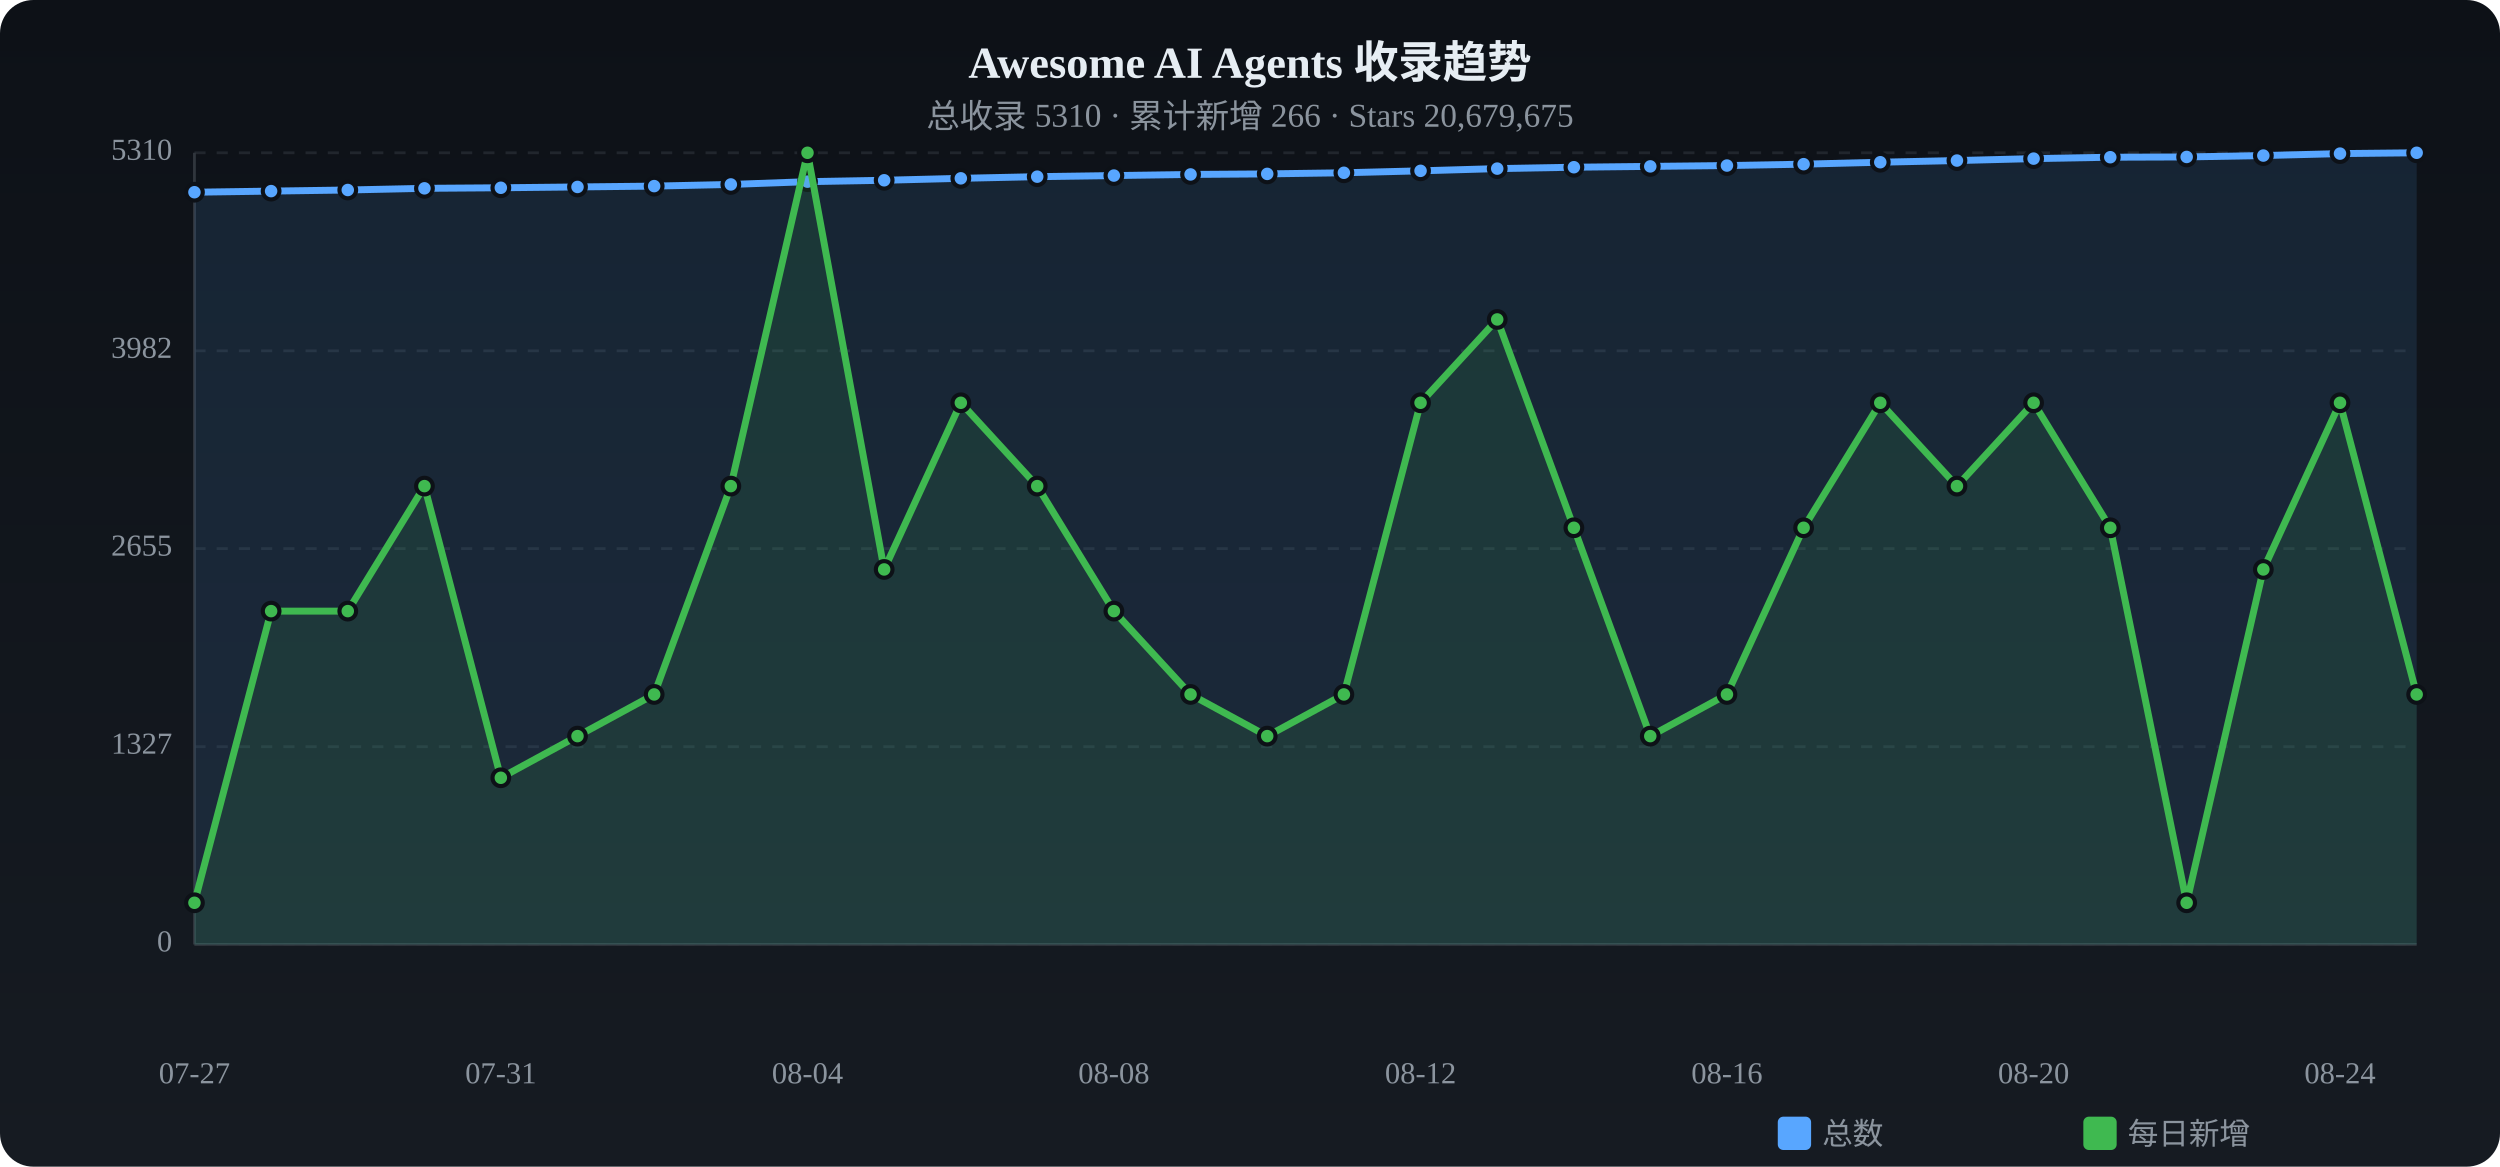
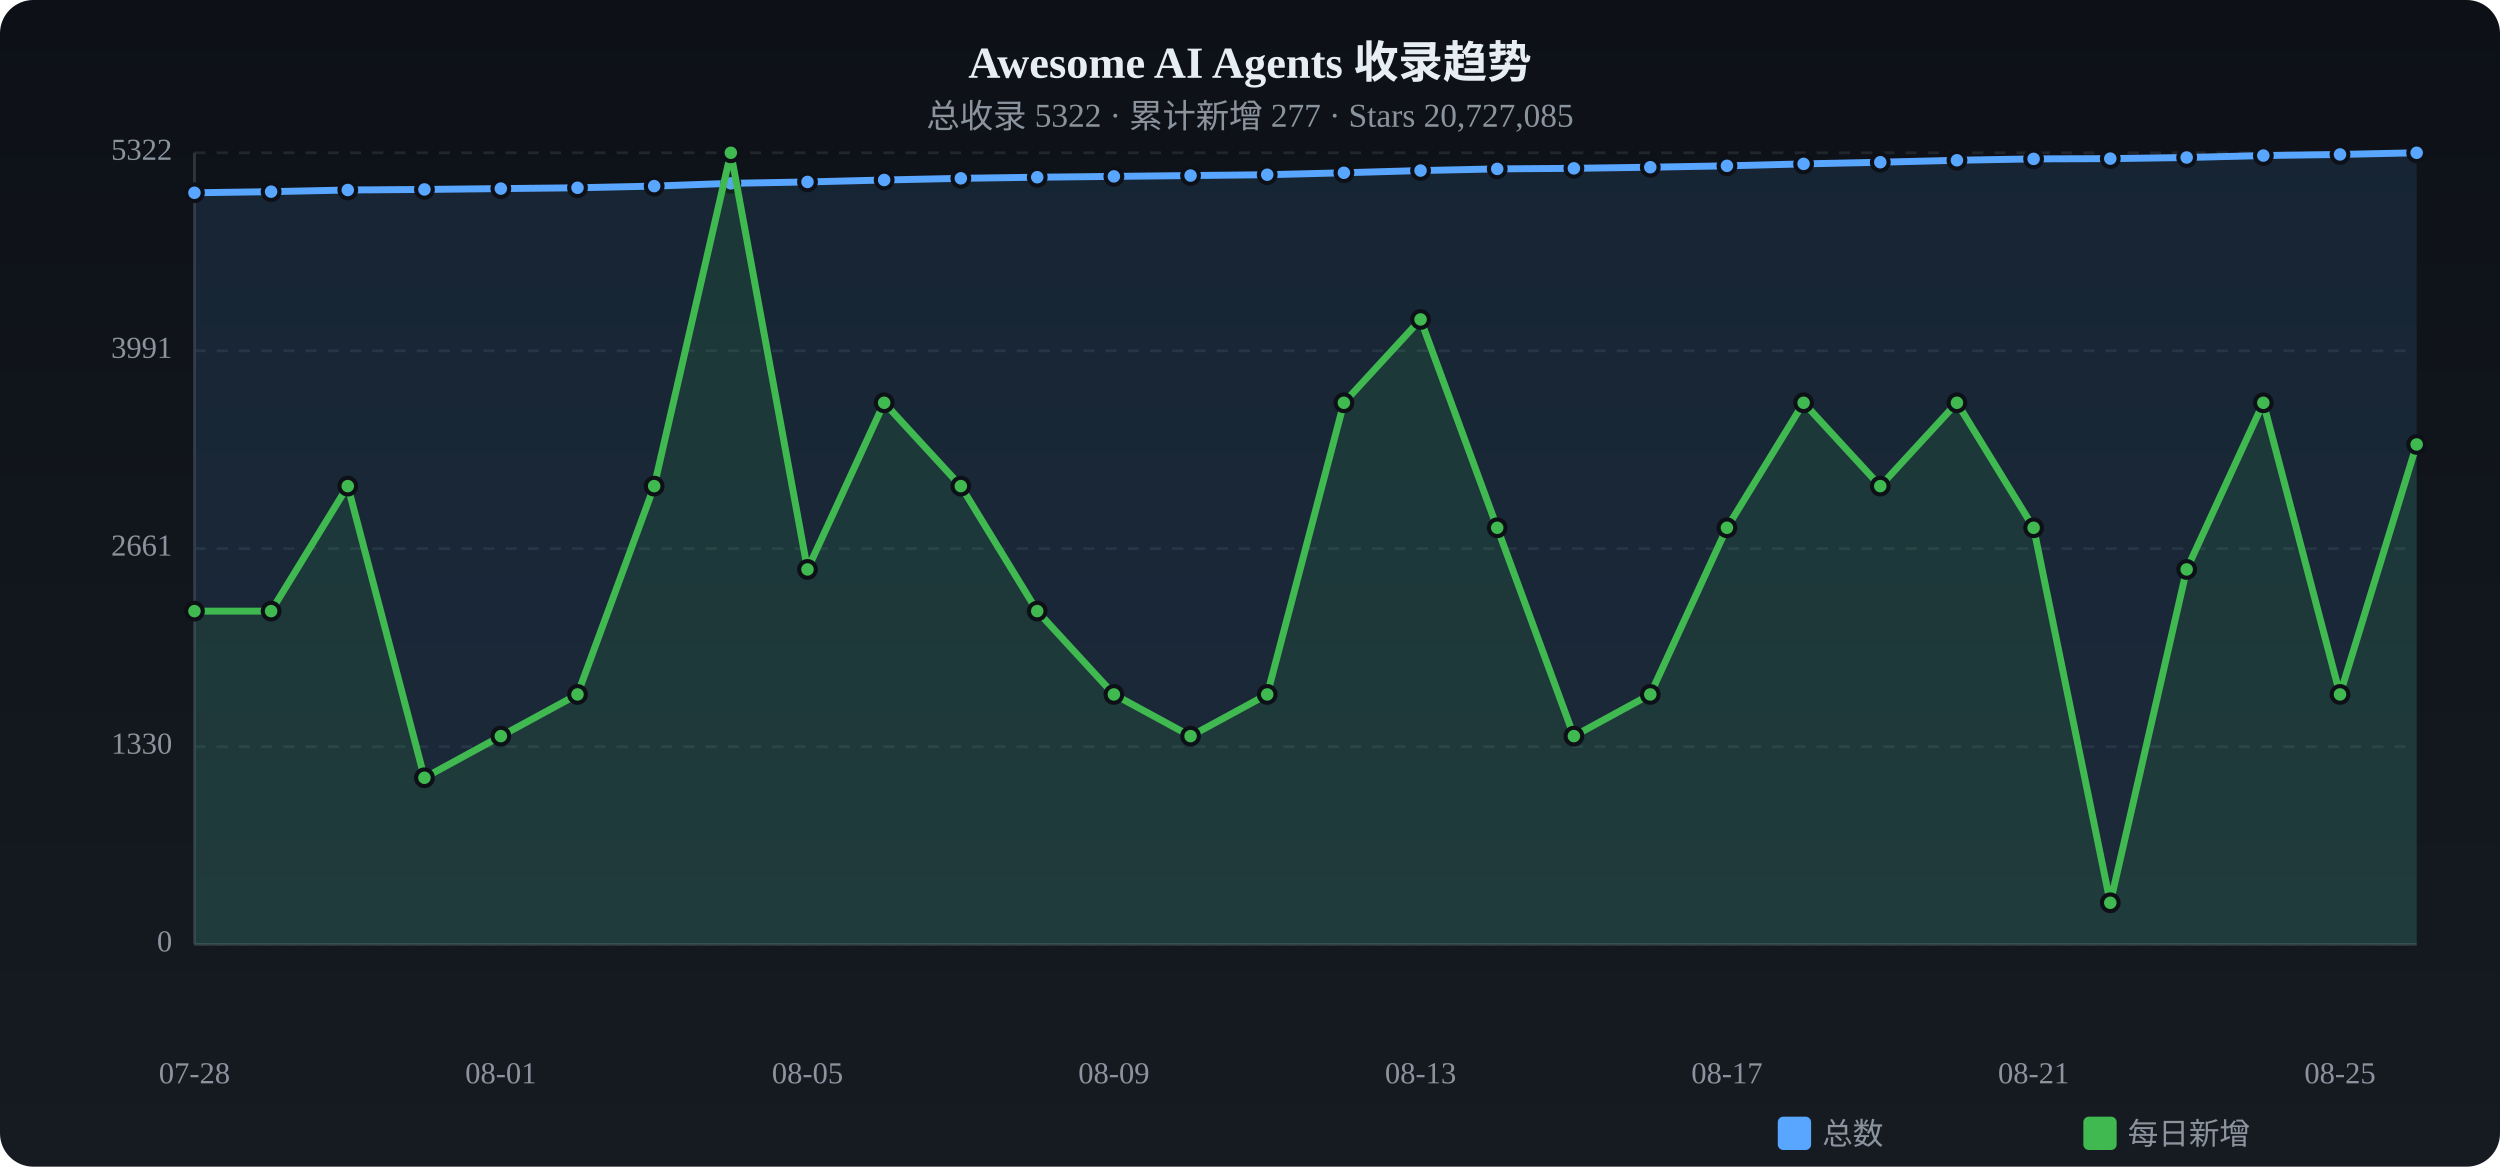
<svg xmlns="http://www.w3.org/2000/svg" viewBox="0 0 900 420" width="900" height="420">
  <defs>
    <linearGradient id="tbg" x1="0%" y1="0%" x2="0%" y2="100%">
      <stop offset="0%" stop-color="#0d1117" />
      <stop offset="100%" stop-color="#161b22" />
    </linearGradient>
  </defs>
  <rect width="900" height="420" rx="12" fill="url(#tbg)" />
  <text x="450.0" y="28" text-anchor="middle" fill="#e6edf3" font-size="16" font-weight="bold">Awesome AI Agents 收录趋势</text>
-   <text x="450.0" y="46" text-anchor="middle" fill="#8b949e" font-size="12">总收录 5310 · 累计新增 266 · Stars 20,679,675</text>
+   <text x="450.0" y="46" text-anchor="middle" fill="#8b949e" font-size="12">总收录 5322 · 累计新增 277 · Stars 20,727,085</text>
  <text x="62" y="340.0" text-anchor="end" fill="#8b949e" font-size="11" dominant-baseline="middle">0</text>
  <line x1="70" y1="340.0" x2="870" y2="340.0" stroke="#21262d" stroke-dasharray="4 4" />
-   <text x="62" y="268.8" text-anchor="end" fill="#8b949e" font-size="11" dominant-baseline="middle">1327</text>
+   <text x="62" y="268.8" text-anchor="end" fill="#8b949e" font-size="11" dominant-baseline="middle">1330</text>
  <line x1="70" y1="268.8" x2="870" y2="268.8" stroke="#21262d" stroke-dasharray="4 4" />
-   <text x="62" y="197.5" text-anchor="end" fill="#8b949e" font-size="11" dominant-baseline="middle">2655</text>
+   <text x="62" y="197.5" text-anchor="end" fill="#8b949e" font-size="11" dominant-baseline="middle">2661</text>
  <line x1="70" y1="197.5" x2="870" y2="197.5" stroke="#21262d" stroke-dasharray="4 4" />
-   <text x="62" y="126.3" text-anchor="end" fill="#8b949e" font-size="11" dominant-baseline="middle">3982</text>
+   <text x="62" y="126.3" text-anchor="end" fill="#8b949e" font-size="11" dominant-baseline="middle">3991</text>
  <line x1="70" y1="126.3" x2="870" y2="126.3" stroke="#21262d" stroke-dasharray="4 4" />
-   <text x="62" y="55.0" text-anchor="end" fill="#8b949e" font-size="11" dominant-baseline="middle">5310</text>
+   <text x="62" y="55.0" text-anchor="end" fill="#8b949e" font-size="11" dominant-baseline="middle">5322</text>
  <line x1="70" y1="55.0" x2="870" y2="55.0" stroke="#21262d" stroke-dasharray="4 4" />
  <line x1="70" y1="55" x2="70" y2="340" stroke="#30363d" />
  <line x1="70" y1="340" x2="870" y2="340" stroke="#30363d" />
-   <path d="M70.0,69.2 L97.6,68.8 L125.2,68.4 L152.8,67.8 L180.3,67.6 L207.9,67.3 L235.5,67.0 L263.1,66.4 L290.7,65.4 L318.3,64.9 L345.9,64.2 L373.4,63.6 L401.0,63.2 L428.6,62.8 L456.2,62.6 L483.8,62.2 L511.4,61.5 L539.0,60.7 L566.6,60.2 L594.1,59.9 L621.7,59.6 L649.3,59.1 L676.9,58.4 L704.5,57.8 L732.1,57.1 L759.7,56.6 L787.2,56.5 L814.8,56.0 L842.4,55.3 L870.0,55.0 L870.0,340 L70.0,340 Z" fill="#58a6ff" opacity="0.12" />
-   <polyline points="70.0,69.2 97.6,68.8 125.2,68.4 152.8,67.8 180.3,67.6 207.9,67.3 235.5,67.0 263.1,66.4 290.7,65.4 318.3,64.9 345.9,64.2 373.4,63.6 401.0,63.2 428.6,62.8 456.2,62.6 483.8,62.2 511.4,61.5 539.0,60.7 566.6,60.2 594.1,59.9 621.7,59.6 649.3,59.1 676.9,58.4 704.5,57.8 732.1,57.1 759.7,56.6 787.2,56.5 814.8,56.0 842.4,55.3 870.0,55.0" fill="none" stroke="#58a6ff" stroke-width="2.5" stroke-linecap="round" stroke-linejoin="round" />
-   <circle cx="70.0" cy="69.2" r="3" fill="#58a6ff" stroke="#0d1117" stroke-width="1.5" />
-   <circle cx="97.6" cy="68.8" r="3" fill="#58a6ff" stroke="#0d1117" stroke-width="1.5" />
+   <path d="M70.0,69.4 L97.6,69.0 L125.2,68.4 L152.8,68.2 L180.3,67.9 L207.9,67.6 L235.5,67.0 L263.1,66.0 L290.7,65.5 L318.3,64.8 L345.9,64.2 L373.4,63.8 L401.0,63.5 L428.6,63.2 L456.2,62.9 L483.8,62.2 L511.4,61.4 L539.0,60.8 L566.6,60.6 L594.1,60.2 L621.7,59.7 L649.3,59.0 L676.9,58.4 L704.5,57.7 L732.1,57.2 L759.7,57.1 L787.2,56.7 L814.8,56.0 L842.4,55.6 L870.0,55.0 L870.0,340 L70.0,340 Z" fill="#58a6ff" opacity="0.12" />
+   <polyline points="70.0,69.4 97.6,69.0 125.2,68.4 152.8,68.2 180.3,67.9 207.9,67.6 235.5,67.0 263.1,66.0 290.7,65.5 318.3,64.8 345.9,64.2 373.4,63.8 401.0,63.5 428.6,63.2 456.2,62.9 483.8,62.2 511.4,61.4 539.0,60.8 566.6,60.6 594.1,60.2 621.7,59.7 649.3,59.0 676.9,58.4 704.5,57.7 732.1,57.2 759.7,57.1 787.2,56.7 814.8,56.0 842.4,55.6 870.0,55.0" fill="none" stroke="#58a6ff" stroke-width="2.5" stroke-linecap="round" stroke-linejoin="round" />
+   <circle cx="70.0" cy="69.4" r="3" fill="#58a6ff" stroke="#0d1117" stroke-width="1.5" />
+   <circle cx="97.6" cy="69.0" r="3" fill="#58a6ff" stroke="#0d1117" stroke-width="1.5" />
  <circle cx="125.2" cy="68.4" r="3" fill="#58a6ff" stroke="#0d1117" stroke-width="1.5" />
-   <circle cx="152.8" cy="67.8" r="3" fill="#58a6ff" stroke="#0d1117" stroke-width="1.5" />
-   <circle cx="180.3" cy="67.6" r="3" fill="#58a6ff" stroke="#0d1117" stroke-width="1.5" />
-   <circle cx="207.9" cy="67.3" r="3" fill="#58a6ff" stroke="#0d1117" stroke-width="1.5" />
+   <circle cx="152.8" cy="68.2" r="3" fill="#58a6ff" stroke="#0d1117" stroke-width="1.5" />
+   <circle cx="180.3" cy="67.9" r="3" fill="#58a6ff" stroke="#0d1117" stroke-width="1.5" />
+   <circle cx="207.9" cy="67.6" r="3" fill="#58a6ff" stroke="#0d1117" stroke-width="1.5" />
  <circle cx="235.5" cy="67.0" r="3" fill="#58a6ff" stroke="#0d1117" stroke-width="1.5" />
-   <circle cx="263.1" cy="66.4" r="3" fill="#58a6ff" stroke="#0d1117" stroke-width="1.5" />
-   <circle cx="290.7" cy="65.4" r="3" fill="#58a6ff" stroke="#0d1117" stroke-width="1.5" />
-   <circle cx="318.3" cy="64.9" r="3" fill="#58a6ff" stroke="#0d1117" stroke-width="1.5" />
+   <circle cx="263.1" cy="66.0" r="3" fill="#58a6ff" stroke="#0d1117" stroke-width="1.5" />
+   <circle cx="290.7" cy="65.5" r="3" fill="#58a6ff" stroke="#0d1117" stroke-width="1.5" />
+   <circle cx="318.3" cy="64.8" r="3" fill="#58a6ff" stroke="#0d1117" stroke-width="1.5" />
  <circle cx="345.9" cy="64.2" r="3" fill="#58a6ff" stroke="#0d1117" stroke-width="1.5" />
-   <circle cx="373.4" cy="63.6" r="3" fill="#58a6ff" stroke="#0d1117" stroke-width="1.5" />
-   <circle cx="401.0" cy="63.2" r="3" fill="#58a6ff" stroke="#0d1117" stroke-width="1.5" />
-   <circle cx="428.6" cy="62.8" r="3" fill="#58a6ff" stroke="#0d1117" stroke-width="1.5" />
-   <circle cx="456.2" cy="62.6" r="3" fill="#58a6ff" stroke="#0d1117" stroke-width="1.5" />
+   <circle cx="373.4" cy="63.8" r="3" fill="#58a6ff" stroke="#0d1117" stroke-width="1.5" />
+   <circle cx="401.0" cy="63.5" r="3" fill="#58a6ff" stroke="#0d1117" stroke-width="1.5" />
+   <circle cx="428.6" cy="63.2" r="3" fill="#58a6ff" stroke="#0d1117" stroke-width="1.5" />
+   <circle cx="456.2" cy="62.9" r="3" fill="#58a6ff" stroke="#0d1117" stroke-width="1.5" />
  <circle cx="483.8" cy="62.2" r="3" fill="#58a6ff" stroke="#0d1117" stroke-width="1.5" />
-   <circle cx="511.4" cy="61.5" r="3" fill="#58a6ff" stroke="#0d1117" stroke-width="1.5" />
-   <circle cx="539.0" cy="60.7" r="3" fill="#58a6ff" stroke="#0d1117" stroke-width="1.5" />
-   <circle cx="566.6" cy="60.2" r="3" fill="#58a6ff" stroke="#0d1117" stroke-width="1.5" />
-   <circle cx="594.1" cy="59.9" r="3" fill="#58a6ff" stroke="#0d1117" stroke-width="1.5" />
-   <circle cx="621.7" cy="59.6" r="3" fill="#58a6ff" stroke="#0d1117" stroke-width="1.5" />
-   <circle cx="649.3" cy="59.1" r="3" fill="#58a6ff" stroke="#0d1117" stroke-width="1.5" />
+   <circle cx="511.4" cy="61.4" r="3" fill="#58a6ff" stroke="#0d1117" stroke-width="1.5" />
+   <circle cx="539.0" cy="60.8" r="3" fill="#58a6ff" stroke="#0d1117" stroke-width="1.5" />
+   <circle cx="566.6" cy="60.6" r="3" fill="#58a6ff" stroke="#0d1117" stroke-width="1.5" />
+   <circle cx="594.1" cy="60.2" r="3" fill="#58a6ff" stroke="#0d1117" stroke-width="1.5" />
+   <circle cx="621.7" cy="59.7" r="3" fill="#58a6ff" stroke="#0d1117" stroke-width="1.5" />
+   <circle cx="649.3" cy="59.0" r="3" fill="#58a6ff" stroke="#0d1117" stroke-width="1.5" />
  <circle cx="676.9" cy="58.4" r="3" fill="#58a6ff" stroke="#0d1117" stroke-width="1.5" />
-   <circle cx="704.5" cy="57.8" r="3" fill="#58a6ff" stroke="#0d1117" stroke-width="1.5" />
-   <circle cx="732.1" cy="57.1" r="3" fill="#58a6ff" stroke="#0d1117" stroke-width="1.5" />
-   <circle cx="759.7" cy="56.6" r="3" fill="#58a6ff" stroke="#0d1117" stroke-width="1.5" />
-   <circle cx="787.2" cy="56.5" r="3" fill="#58a6ff" stroke="#0d1117" stroke-width="1.5" />
+   <circle cx="704.5" cy="57.7" r="3" fill="#58a6ff" stroke="#0d1117" stroke-width="1.5" />
+   <circle cx="732.1" cy="57.2" r="3" fill="#58a6ff" stroke="#0d1117" stroke-width="1.5" />
+   <circle cx="759.7" cy="57.1" r="3" fill="#58a6ff" stroke="#0d1117" stroke-width="1.5" />
+   <circle cx="787.2" cy="56.7" r="3" fill="#58a6ff" stroke="#0d1117" stroke-width="1.5" />
  <circle cx="814.8" cy="56.0" r="3" fill="#58a6ff" stroke="#0d1117" stroke-width="1.5" />
-   <circle cx="842.4" cy="55.3" r="3" fill="#58a6ff" stroke="#0d1117" stroke-width="1.5" />
+   <circle cx="842.4" cy="55.6" r="3" fill="#58a6ff" stroke="#0d1117" stroke-width="1.5" />
  <circle cx="870.0" cy="55.0" r="3" fill="#58a6ff" stroke="#0d1117" stroke-width="1.5" />
-   <path d="M70.0,325.0 L97.6,220.0 L125.2,220.0 L152.8,175.0 L180.3,280.0 L207.9,265.0 L235.5,250.0 L263.1,175.0 L290.7,55.0 L318.3,205.0 L345.9,145.0 L373.4,175.0 L401.0,220.0 L428.6,250.0 L456.2,265.0 L483.8,250.0 L511.4,145.0 L539.0,115.0 L566.6,190.0 L594.1,265.0 L621.7,250.0 L649.3,190.0 L676.9,145.0 L704.5,175.0 L732.1,145.0 L759.7,190.0 L787.2,325.0 L814.8,205.0 L842.4,145.0 L870.0,250.0 L870.0,340 L70.0,340 Z" fill="#3fb950" opacity="0.12" />
-   <polyline points="70.0,325.0 97.6,220.0 125.2,220.0 152.8,175.0 180.3,280.0 207.9,265.0 235.5,250.0 263.1,175.0 290.7,55.0 318.3,205.0 345.9,145.0 373.4,175.0 401.0,220.0 428.6,250.0 456.2,265.0 483.8,250.0 511.4,145.0 539.0,115.0 566.6,190.0 594.1,265.0 621.7,250.0 649.3,190.0 676.9,145.0 704.5,175.0 732.1,145.0 759.7,190.0 787.2,325.0 814.8,205.0 842.4,145.0 870.0,250.0" fill="none" stroke="#3fb950" stroke-width="2.5" stroke-linecap="round" stroke-linejoin="round" />
-   <circle cx="70.0" cy="325.0" r="3" fill="#3fb950" stroke="#0d1117" stroke-width="1.5" />
+   <path d="M70.0,220.0 L97.6,220.0 L125.2,175.0 L152.8,280.0 L180.3,265.0 L207.9,250.0 L235.5,175.0 L263.1,55.0 L290.7,205.0 L318.3,145.0 L345.9,175.0 L373.4,220.0 L401.0,250.0 L428.6,265.0 L456.2,250.0 L483.8,145.0 L511.4,115.0 L539.0,190.0 L566.6,265.0 L594.1,250.0 L621.7,190.0 L649.3,145.0 L676.9,175.0 L704.5,145.0 L732.1,190.0 L759.7,325.0 L787.2,205.0 L814.8,145.0 L842.4,250.0 L870.0,160.0 L870.0,340 L70.0,340 Z" fill="#3fb950" opacity="0.12" />
+   <polyline points="70.0,220.0 97.6,220.0 125.2,175.0 152.8,280.0 180.3,265.0 207.9,250.0 235.5,175.0 263.1,55.0 290.7,205.0 318.3,145.0 345.9,175.0 373.4,220.0 401.0,250.0 428.6,265.0 456.2,250.0 483.8,145.0 511.4,115.0 539.0,190.0 566.6,265.0 594.1,250.0 621.7,190.0 649.3,145.0 676.9,175.0 704.5,145.0 732.1,190.0 759.7,325.0 787.2,205.0 814.8,145.0 842.4,250.0 870.0,160.0" fill="none" stroke="#3fb950" stroke-width="2.5" stroke-linecap="round" stroke-linejoin="round" />
+   <circle cx="70.0" cy="220.0" r="3" fill="#3fb950" stroke="#0d1117" stroke-width="1.5" />
  <circle cx="97.6" cy="220.0" r="3" fill="#3fb950" stroke="#0d1117" stroke-width="1.5" />
-   <circle cx="125.2" cy="220.0" r="3" fill="#3fb950" stroke="#0d1117" stroke-width="1.5" />
-   <circle cx="152.8" cy="175.0" r="3" fill="#3fb950" stroke="#0d1117" stroke-width="1.5" />
-   <circle cx="180.3" cy="280.0" r="3" fill="#3fb950" stroke="#0d1117" stroke-width="1.5" />
-   <circle cx="207.9" cy="265.0" r="3" fill="#3fb950" stroke="#0d1117" stroke-width="1.5" />
-   <circle cx="235.5" cy="250.0" r="3" fill="#3fb950" stroke="#0d1117" stroke-width="1.5" />
-   <circle cx="263.1" cy="175.0" r="3" fill="#3fb950" stroke="#0d1117" stroke-width="1.5" />
-   <circle cx="290.7" cy="55.0" r="3" fill="#3fb950" stroke="#0d1117" stroke-width="1.5" />
-   <circle cx="318.3" cy="205.0" r="3" fill="#3fb950" stroke="#0d1117" stroke-width="1.5" />
-   <circle cx="345.9" cy="145.0" r="3" fill="#3fb950" stroke="#0d1117" stroke-width="1.5" />
-   <circle cx="373.4" cy="175.0" r="3" fill="#3fb950" stroke="#0d1117" stroke-width="1.5" />
-   <circle cx="401.0" cy="220.0" r="3" fill="#3fb950" stroke="#0d1117" stroke-width="1.5" />
-   <circle cx="428.6" cy="250.0" r="3" fill="#3fb950" stroke="#0d1117" stroke-width="1.5" />
-   <circle cx="456.2" cy="265.0" r="3" fill="#3fb950" stroke="#0d1117" stroke-width="1.5" />
-   <circle cx="483.8" cy="250.0" r="3" fill="#3fb950" stroke="#0d1117" stroke-width="1.5" />
-   <circle cx="511.4" cy="145.0" r="3" fill="#3fb950" stroke="#0d1117" stroke-width="1.5" />
-   <circle cx="539.0" cy="115.0" r="3" fill="#3fb950" stroke="#0d1117" stroke-width="1.5" />
-   <circle cx="566.6" cy="190.0" r="3" fill="#3fb950" stroke="#0d1117" stroke-width="1.5" />
-   <circle cx="594.1" cy="265.0" r="3" fill="#3fb950" stroke="#0d1117" stroke-width="1.5" />
-   <circle cx="621.7" cy="250.0" r="3" fill="#3fb950" stroke="#0d1117" stroke-width="1.5" />
-   <circle cx="649.3" cy="190.0" r="3" fill="#3fb950" stroke="#0d1117" stroke-width="1.5" />
-   <circle cx="676.9" cy="145.0" r="3" fill="#3fb950" stroke="#0d1117" stroke-width="1.5" />
-   <circle cx="704.5" cy="175.0" r="3" fill="#3fb950" stroke="#0d1117" stroke-width="1.5" />
-   <circle cx="732.1" cy="145.0" r="3" fill="#3fb950" stroke="#0d1117" stroke-width="1.5" />
-   <circle cx="759.7" cy="190.0" r="3" fill="#3fb950" stroke="#0d1117" stroke-width="1.5" />
-   <circle cx="787.2" cy="325.0" r="3" fill="#3fb950" stroke="#0d1117" stroke-width="1.5" />
-   <circle cx="814.8" cy="205.0" r="3" fill="#3fb950" stroke="#0d1117" stroke-width="1.5" />
-   <circle cx="842.4" cy="145.0" r="3" fill="#3fb950" stroke="#0d1117" stroke-width="1.5" />
-   <circle cx="870.0" cy="250.0" r="3" fill="#3fb950" stroke="#0d1117" stroke-width="1.5" />
-   <text x="70.0" y="390" text-anchor="middle" fill="#8b949e" font-size="11">07-27</text>
-   <text x="180.3" y="390" text-anchor="middle" fill="#8b949e" font-size="11">07-31</text>
-   <text x="290.7" y="390" text-anchor="middle" fill="#8b949e" font-size="11">08-04</text>
-   <text x="401.0" y="390" text-anchor="middle" fill="#8b949e" font-size="11">08-08</text>
-   <text x="511.4" y="390" text-anchor="middle" fill="#8b949e" font-size="11">08-12</text>
-   <text x="621.7" y="390" text-anchor="middle" fill="#8b949e" font-size="11">08-16</text>
-   <text x="732.1" y="390" text-anchor="middle" fill="#8b949e" font-size="11">08-20</text>
-   <text x="842.4" y="390" text-anchor="middle" fill="#8b949e" font-size="11">08-24</text>
+   <circle cx="125.2" cy="175.0" r="3" fill="#3fb950" stroke="#0d1117" stroke-width="1.5" />
+   <circle cx="152.8" cy="280.0" r="3" fill="#3fb950" stroke="#0d1117" stroke-width="1.5" />
+   <circle cx="180.3" cy="265.0" r="3" fill="#3fb950" stroke="#0d1117" stroke-width="1.5" />
+   <circle cx="207.9" cy="250.0" r="3" fill="#3fb950" stroke="#0d1117" stroke-width="1.5" />
+   <circle cx="235.5" cy="175.0" r="3" fill="#3fb950" stroke="#0d1117" stroke-width="1.5" />
+   <circle cx="263.1" cy="55.0" r="3" fill="#3fb950" stroke="#0d1117" stroke-width="1.5" />
+   <circle cx="290.7" cy="205.0" r="3" fill="#3fb950" stroke="#0d1117" stroke-width="1.5" />
+   <circle cx="318.3" cy="145.0" r="3" fill="#3fb950" stroke="#0d1117" stroke-width="1.5" />
+   <circle cx="345.9" cy="175.0" r="3" fill="#3fb950" stroke="#0d1117" stroke-width="1.5" />
+   <circle cx="373.4" cy="220.0" r="3" fill="#3fb950" stroke="#0d1117" stroke-width="1.5" />
+   <circle cx="401.0" cy="250.0" r="3" fill="#3fb950" stroke="#0d1117" stroke-width="1.5" />
+   <circle cx="428.6" cy="265.0" r="3" fill="#3fb950" stroke="#0d1117" stroke-width="1.5" />
+   <circle cx="456.2" cy="250.0" r="3" fill="#3fb950" stroke="#0d1117" stroke-width="1.5" />
+   <circle cx="483.8" cy="145.0" r="3" fill="#3fb950" stroke="#0d1117" stroke-width="1.5" />
+   <circle cx="511.4" cy="115.0" r="3" fill="#3fb950" stroke="#0d1117" stroke-width="1.5" />
+   <circle cx="539.0" cy="190.0" r="3" fill="#3fb950" stroke="#0d1117" stroke-width="1.5" />
+   <circle cx="566.6" cy="265.0" r="3" fill="#3fb950" stroke="#0d1117" stroke-width="1.5" />
+   <circle cx="594.1" cy="250.0" r="3" fill="#3fb950" stroke="#0d1117" stroke-width="1.5" />
+   <circle cx="621.7" cy="190.0" r="3" fill="#3fb950" stroke="#0d1117" stroke-width="1.5" />
+   <circle cx="649.3" cy="145.0" r="3" fill="#3fb950" stroke="#0d1117" stroke-width="1.5" />
+   <circle cx="676.9" cy="175.0" r="3" fill="#3fb950" stroke="#0d1117" stroke-width="1.5" />
+   <circle cx="704.5" cy="145.0" r="3" fill="#3fb950" stroke="#0d1117" stroke-width="1.5" />
+   <circle cx="732.1" cy="190.0" r="3" fill="#3fb950" stroke="#0d1117" stroke-width="1.5" />
+   <circle cx="759.7" cy="325.0" r="3" fill="#3fb950" stroke="#0d1117" stroke-width="1.5" />
+   <circle cx="787.2" cy="205.0" r="3" fill="#3fb950" stroke="#0d1117" stroke-width="1.5" />
+   <circle cx="814.8" cy="145.0" r="3" fill="#3fb950" stroke="#0d1117" stroke-width="1.5" />
+   <circle cx="842.4" cy="250.0" r="3" fill="#3fb950" stroke="#0d1117" stroke-width="1.5" />
+   <circle cx="870.0" cy="160.0" r="3" fill="#3fb950" stroke="#0d1117" stroke-width="1.5" />
+   <text x="70.0" y="390" text-anchor="middle" fill="#8b949e" font-size="11">07-28</text>
+   <text x="180.3" y="390" text-anchor="middle" fill="#8b949e" font-size="11">08-01</text>
+   <text x="290.7" y="390" text-anchor="middle" fill="#8b949e" font-size="11">08-05</text>
+   <text x="401.0" y="390" text-anchor="middle" fill="#8b949e" font-size="11">08-09</text>
+   <text x="511.4" y="390" text-anchor="middle" fill="#8b949e" font-size="11">08-13</text>
+   <text x="621.7" y="390" text-anchor="middle" fill="#8b949e" font-size="11">08-17</text>
+   <text x="732.1" y="390" text-anchor="middle" fill="#8b949e" font-size="11">08-21</text>
+   <text x="842.4" y="390" text-anchor="middle" fill="#8b949e" font-size="11">08-25</text>
  <rect x="640" y="402" width="12" height="12" rx="2" fill="#58a6ff" />
  <text x="656" y="412" fill="#8b949e" font-size="11">总数</text>
  <rect x="750" y="402" width="12" height="12" rx="2" fill="#3fb950" />
  <text x="766" y="412" fill="#8b949e" font-size="11">每日新增</text>
</svg>
